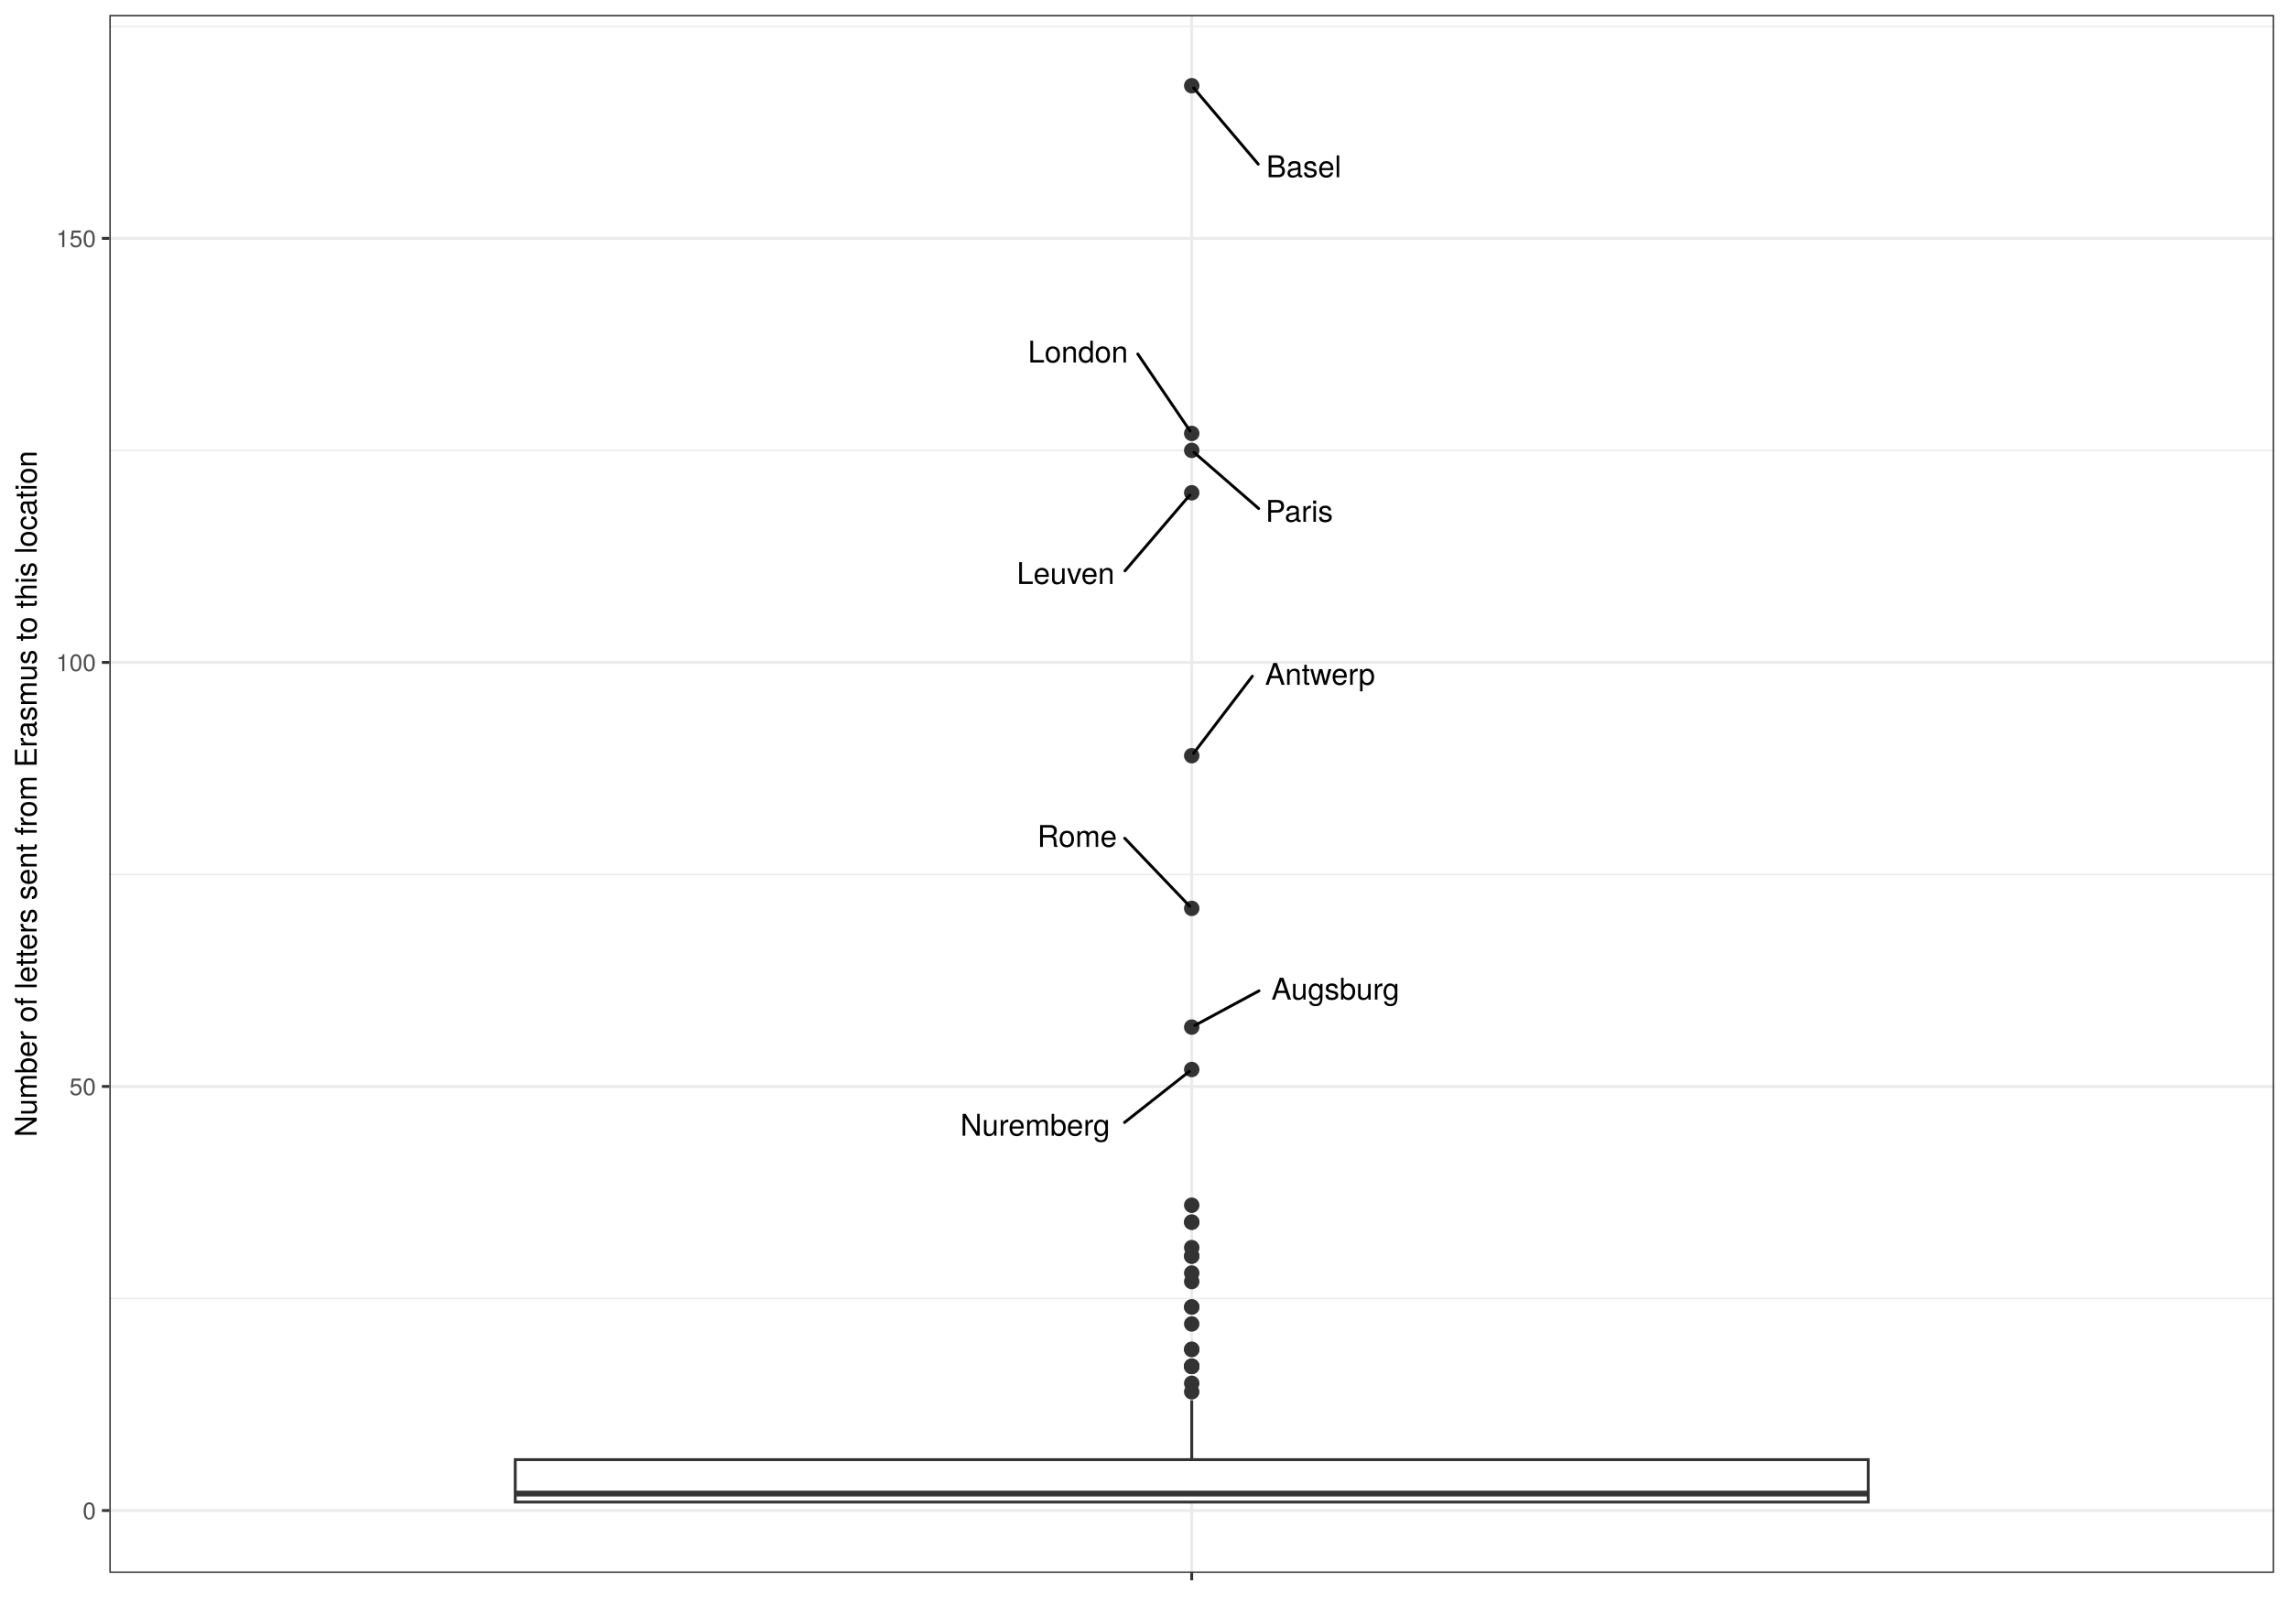
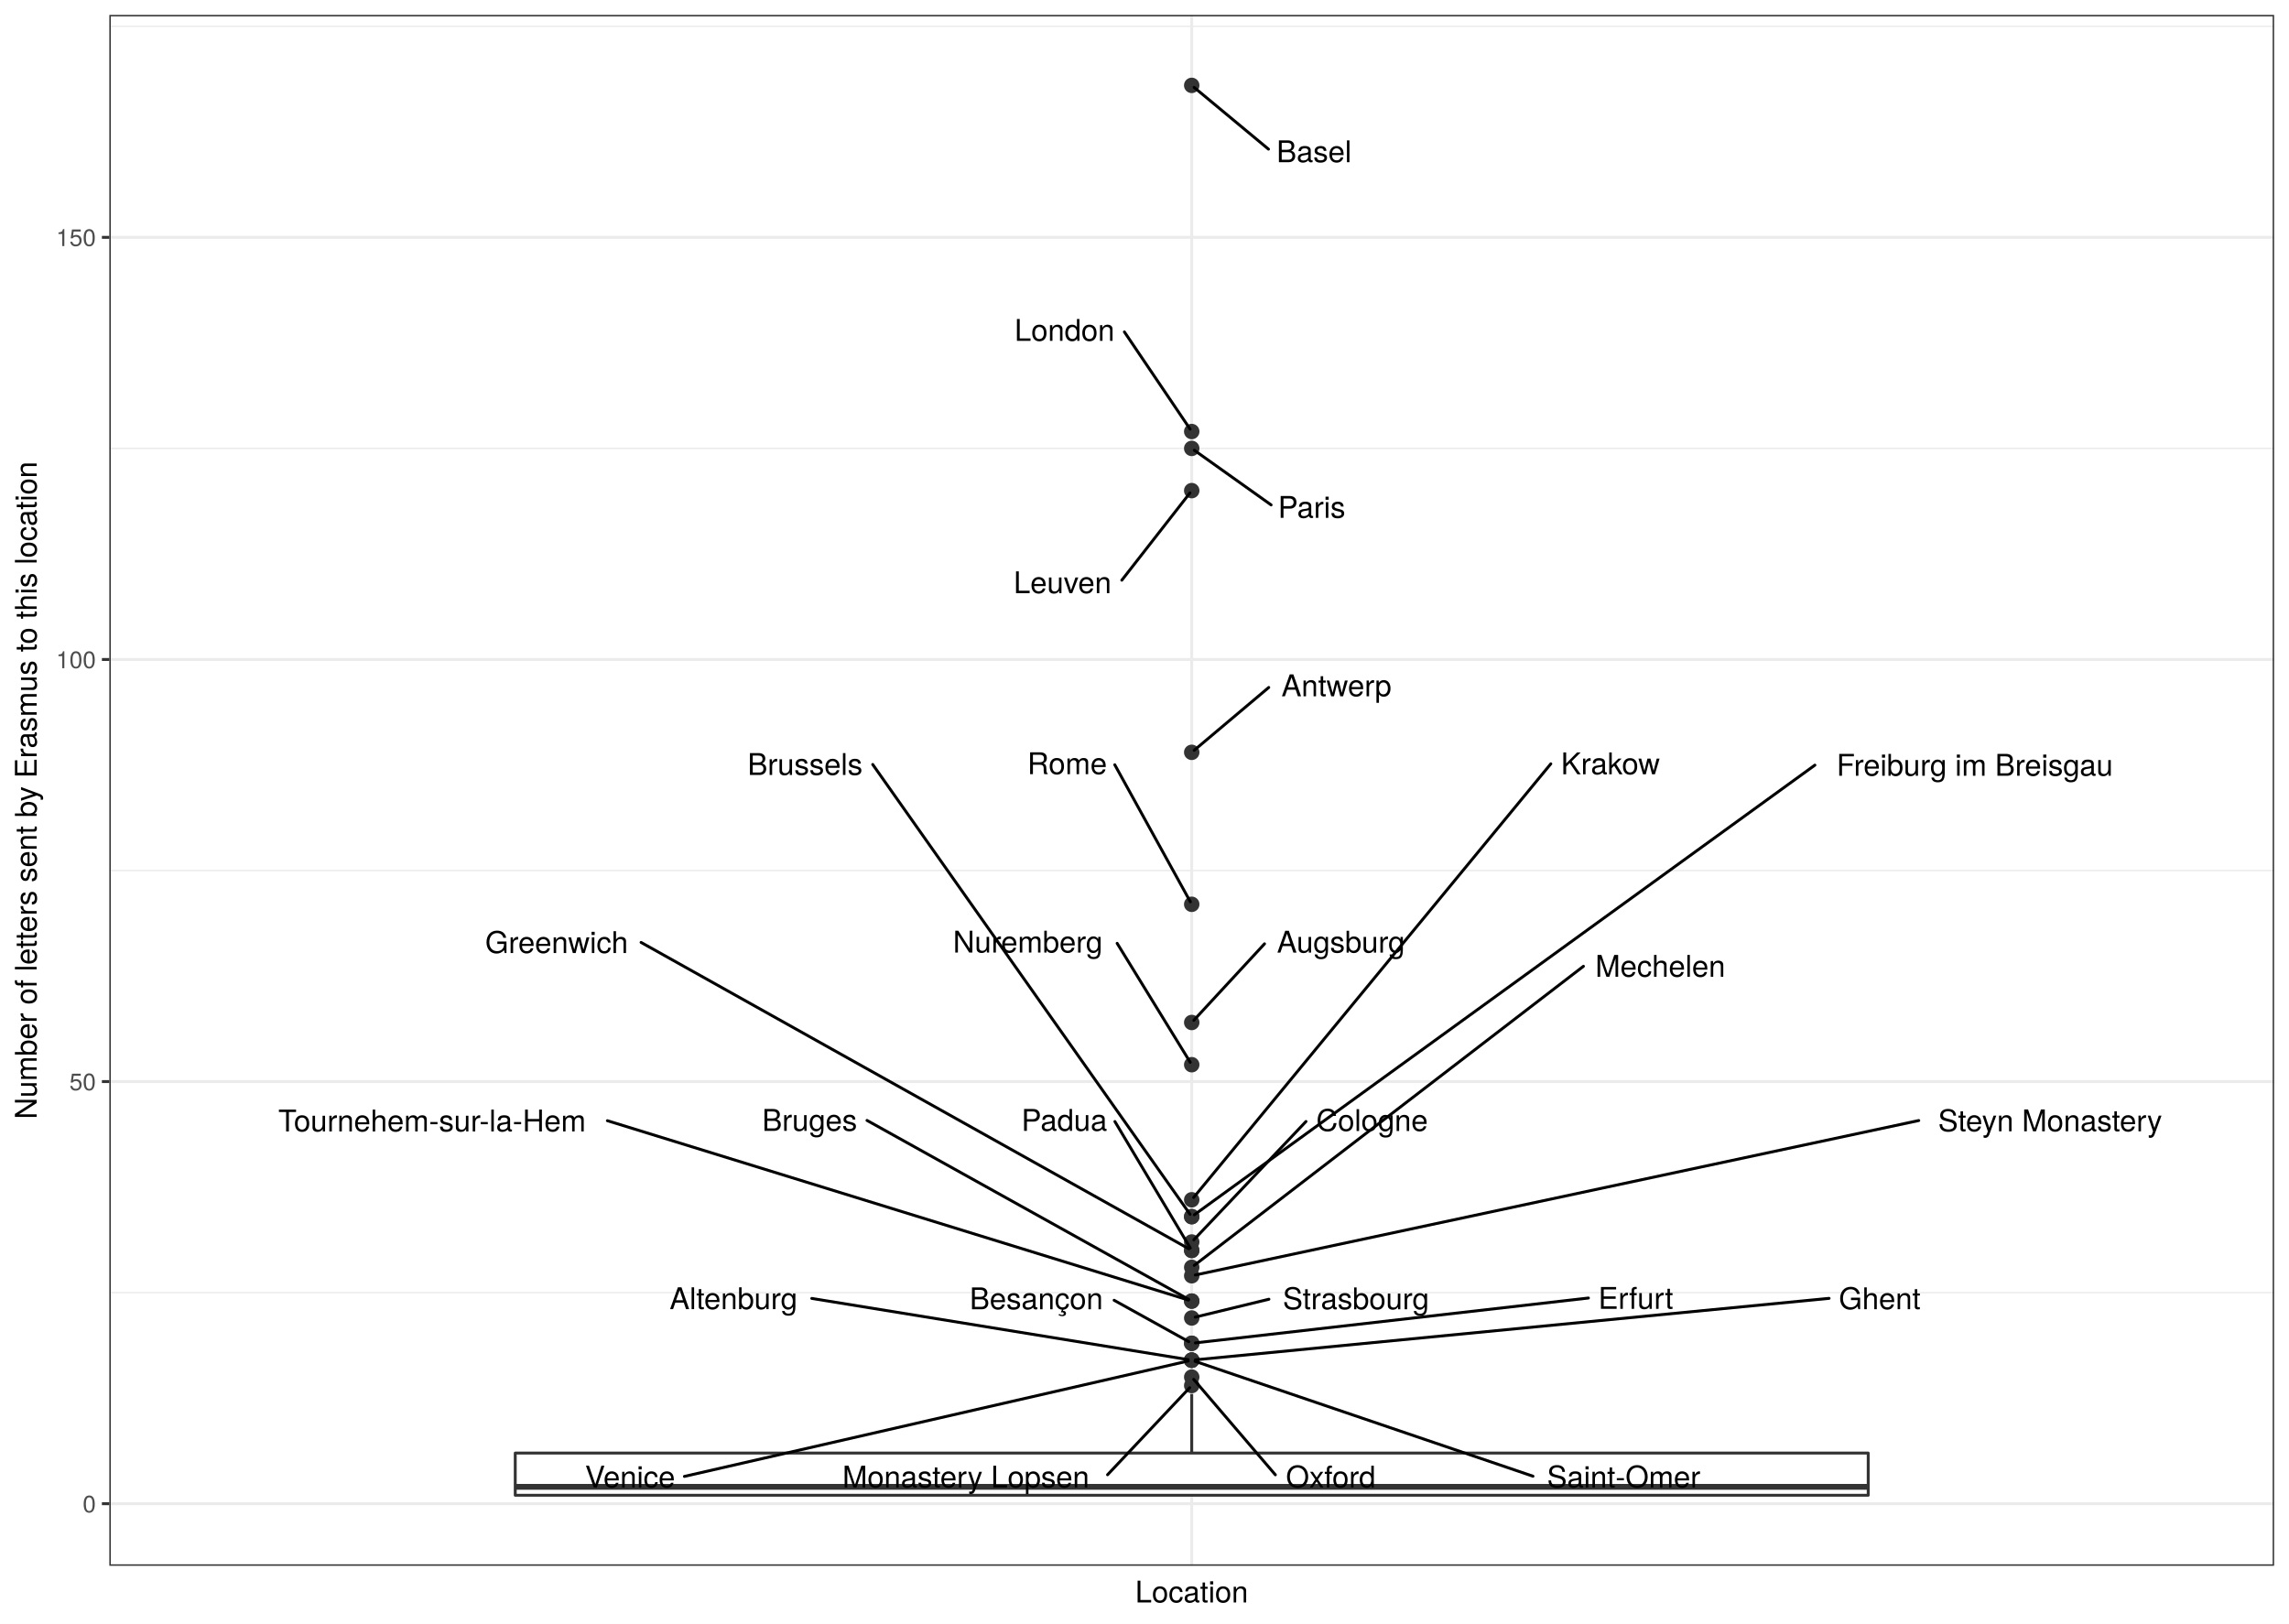
<svg xmlns="http://www.w3.org/2000/svg" class="svglite" width="842.40pt" height="597.60pt" viewBox="0 0 842.40 597.60">
  <defs>
    <style type="text/css">
    .svglite line, .svglite polyline, .svglite polygon, .svglite path, .svglite rect, .svglite circle {
      fill: none;
      stroke: #000000;
      stroke-linecap: round;
      stroke-linejoin: round;
      stroke-miterlimit: 10.00;
    }
    .svglite text {
      white-space: pre;
    }
  </style>
  </defs>
  <rect width="100%" height="100%" style="stroke: none; fill: #FFFFFF;" />
  <defs>
    <clipPath id="cpMC4wMHw4NDIuNDB8MC4wMHw1OTcuNjA=">
      <rect x="0.00" y="0.00" width="842.40" height="597.60" />
    </clipPath>
  </defs>
  <g clip-path="url(#cpMC4wMHw4NDIuNDB8MC4wMHw1OTcuNjA=)">
    <rect x="0" y="-0" width="842.40" height="597.60" style="stroke-width: 1.07; stroke: #FFFFFF; fill: #FFFFFF;" />
  </g>
  <defs>
-     <clipPath id="cpNDAuMjR8ODM2LjkyfDUuNDh8NTc4Ljk1">
-       <rect x="40.24" y="5.48" width="796.68" height="573.47" />
+     <clipPath id="cpNDAuMjR8ODM2LjkyfDUuNDh8NTc2LjMz">
+       <rect x="40.24" y="5.48" width="796.68" height="570.85" />
    </clipPath>
  </defs>
-   <g clip-path="url(#cpNDAuMjR8ODM2LjkyfDUuNDh8NTc4Ljk1)">
-     <rect x="40.24" y="5.48" width="796.68" height="573.47" style="stroke-width: 1.07; stroke: none; fill: #FFFFFF;" />
-     <polyline points="40.24,477.96 836.92,477.96 " style="stroke-width: 0.53; stroke: #EBEBEB; stroke-linecap: butt;" />
-     <polyline points="40.24,321.87 836.92,321.87 " style="stroke-width: 0.53; stroke: #EBEBEB; stroke-linecap: butt;" />
-     <polyline points="40.24,165.78 836.92,165.78 " style="stroke-width: 0.53; stroke: #EBEBEB; stroke-linecap: butt;" />
-     <polyline points="40.24,9.69 836.92,9.69 " style="stroke-width: 0.53; stroke: #EBEBEB; stroke-linecap: butt;" />
-     <polyline points="40.24,556.00 836.92,556.00 " style="stroke-width: 1.07; stroke: #EBEBEB; stroke-linecap: butt;" />
-     <polyline points="40.24,399.91 836.92,399.91 " style="stroke-width: 1.07; stroke: #EBEBEB; stroke-linecap: butt;" />
-     <polyline points="40.24,243.83 836.92,243.83 " style="stroke-width: 1.07; stroke: #EBEBEB; stroke-linecap: butt;" />
-     <polyline points="40.24,87.74 836.92,87.74 " style="stroke-width: 1.07; stroke: #EBEBEB; stroke-linecap: butt;" />
-     <polyline points="438.58,578.95 438.58,5.48 " style="stroke-width: 1.07; stroke: #EBEBEB; stroke-linecap: butt;" />
-     <circle cx="438.58" cy="31.55" r="2.49" style="stroke-width: 0.71; stroke: #333333; fill: #333333;" />
-     <circle cx="438.58" cy="159.54" r="2.49" style="stroke-width: 0.71; stroke: #333333; fill: #333333;" />
-     <circle cx="438.58" cy="165.78" r="2.49" style="stroke-width: 0.71; stroke: #333333; fill: #333333;" />
-     <circle cx="438.58" cy="181.39" r="2.49" style="stroke-width: 0.71; stroke: #333333; fill: #333333;" />
-     <circle cx="438.58" cy="278.16" r="2.49" style="stroke-width: 0.71; stroke: #333333; fill: #333333;" />
-     <circle cx="438.58" cy="334.36" r="2.49" style="stroke-width: 0.71; stroke: #333333; fill: #333333;" />
-     <circle cx="438.58" cy="378.06" r="2.49" style="stroke-width: 0.71; stroke: #333333; fill: #333333;" />
-     <circle cx="438.58" cy="393.67" r="2.49" style="stroke-width: 0.71; stroke: #333333; fill: #333333;" />
-     <circle cx="438.58" cy="443.62" r="2.49" style="stroke-width: 0.71; stroke: #333333; fill: #333333;" />
-     <circle cx="438.58" cy="449.86" r="2.49" style="stroke-width: 0.71; stroke: #333333; fill: #333333;" />
-     <circle cx="438.58" cy="449.86" r="2.49" style="stroke-width: 0.71; stroke: #333333; fill: #333333;" />
-     <circle cx="438.58" cy="459.23" r="2.49" style="stroke-width: 0.71; stroke: #333333; fill: #333333;" />
-     <circle cx="438.58" cy="462.35" r="2.49" style="stroke-width: 0.71; stroke: #333333; fill: #333333;" />
-     <circle cx="438.58" cy="462.35" r="2.49" style="stroke-width: 0.71; stroke: #333333; fill: #333333;" />
-     <circle cx="438.58" cy="468.59" r="2.49" style="stroke-width: 0.71; stroke: #333333; fill: #333333;" />
-     <circle cx="438.58" cy="471.71" r="2.49" style="stroke-width: 0.71; stroke: #333333; fill: #333333;" />
-     <circle cx="438.58" cy="481.08" r="2.49" style="stroke-width: 0.71; stroke: #333333; fill: #333333;" />
-     <circle cx="438.58" cy="481.08" r="2.49" style="stroke-width: 0.71; stroke: #333333; fill: #333333;" />
-     <circle cx="438.58" cy="487.32" r="2.49" style="stroke-width: 0.71; stroke: #333333; fill: #333333;" />
-     <circle cx="438.58" cy="496.69" r="2.49" style="stroke-width: 0.71; stroke: #333333; fill: #333333;" />
-     <circle cx="438.58" cy="496.69" r="2.49" style="stroke-width: 0.71; stroke: #333333; fill: #333333;" />
-     <circle cx="438.58" cy="502.93" r="2.49" style="stroke-width: 0.71; stroke: #333333; fill: #333333;" />
-     <circle cx="438.58" cy="502.93" r="2.49" style="stroke-width: 0.71; stroke: #333333; fill: #333333;" />
-     <circle cx="438.58" cy="502.93" r="2.49" style="stroke-width: 0.71; stroke: #333333; fill: #333333;" />
-     <circle cx="438.58" cy="502.93" r="2.49" style="stroke-width: 0.71; stroke: #333333; fill: #333333;" />
-     <circle cx="438.58" cy="509.17" r="2.49" style="stroke-width: 0.71; stroke: #333333; fill: #333333;" />
-     <circle cx="438.58" cy="512.30" r="2.49" style="stroke-width: 0.71; stroke: #333333; fill: #333333;" />
-     <line x1="438.58" y1="537.27" x2="438.58" y2="515.42" style="stroke-width: 1.07; stroke: #333333; stroke-linecap: butt;" />
-     <line x1="438.58" y1="552.88" x2="438.58" y2="552.88" style="stroke-width: 1.07; stroke: #333333; stroke-linecap: butt;" />
-     <polygon points="189.62,537.27 189.62,552.88 687.54,552.88 687.54,537.27 189.62,537.27 " style="stroke-width: 1.07; stroke: #333333; stroke-linecap: butt; stroke-linejoin: miter; fill: #FFFFFF;" />
-     <line x1="189.62" y1="549.76" x2="687.54" y2="549.76" style="stroke-width: 2.13; stroke: #333333; stroke-linecap: butt; stroke-linejoin: miter;" />
-     <line x1="463.05" y1="60.40" x2="439.29" y2="32.38" style="stroke-width: 1.07;" />
-     <line x1="418.74" y1="130.31" x2="437.98" y2="158.66" style="stroke-width: 1.07;" />
-     <line x1="463.22" y1="187.18" x2="439.45" y2="166.54" style="stroke-width: 1.07;" />
-     <line x1="414.01" y1="210.12" x2="437.87" y2="182.22" style="stroke-width: 1.07;" />
-     <line x1="460.90" y1="248.90" x2="439.24" y2="277.31" style="stroke-width: 1.07;" />
-     <line x1="413.93" y1="308.55" x2="437.81" y2="333.55" style="stroke-width: 1.07;" />
-     <line x1="463.35" y1="364.71" x2="439.67" y2="377.47" style="stroke-width: 1.07;" />
-     <line x1="413.85" y1="413.15" x2="437.66" y2="394.39" style="stroke-width: 1.07;" />
-     <text x="479.82" y="65.24" text-anchor="middle" style="font-size: 11.04px; font-family: &quot;TeX Gyre Heros&quot;;" textLength="29.93px" lengthAdjust="spacingAndGlyphs">Basel</text>
-     <text x="396.72" y="133.43" text-anchor="middle" style="font-size: 11.04px; font-family: &quot;TeX Gyre Heros&quot;;" textLength="40.43px" lengthAdjust="spacingAndGlyphs">London</text>
-     <text x="478.15" y="192.07" text-anchor="middle" style="font-size: 11.04px; font-family: &quot;TeX Gyre Heros&quot;;" textLength="26.27px" lengthAdjust="spacingAndGlyphs">Paris</text>
-     <text x="392.19" y="214.96" text-anchor="middle" style="font-size: 11.04px; font-family: &quot;TeX Gyre Heros&quot;;" textLength="40.05px" lengthAdjust="spacingAndGlyphs">Leuven</text>
-     <text x="485.81" y="252.07" text-anchor="middle" style="font-size: 11.04px; font-family: &quot;TeX Gyre Heros&quot;;" textLength="46.21px" lengthAdjust="spacingAndGlyphs">Antwerp</text>
-     <text x="396.41" y="311.73" text-anchor="middle" style="font-size: 11.04px; font-family: &quot;TeX Gyre Heros&quot;;" textLength="31.44px" lengthAdjust="spacingAndGlyphs">Rome</text>
-     <text x="491.45" y="367.94" text-anchor="middle" style="font-size: 11.04px; font-family: &quot;TeX Gyre Heros&quot;;" textLength="52.61px" lengthAdjust="spacingAndGlyphs">Augsburg</text>
-     <text x="380.95" y="418.04" text-anchor="middle" style="font-size: 11.04px; font-family: &quot;TeX Gyre Heros&quot;;" textLength="62.19px" lengthAdjust="spacingAndGlyphs">Nuremberg</text>
-     <rect x="40.24" y="5.48" width="796.68" height="573.47" style="stroke-width: 1.07; stroke: #333333;" />
+   <g clip-path="url(#cpNDAuMjR8ODM2LjkyfDUuNDh8NTc2LjMz)">
+     <rect x="40.24" y="5.48" width="796.68" height="570.85" style="stroke-width: 1.07; stroke: none; fill: #FFFFFF;" />
+     <polyline points="40.24,475.80 836.92,475.80 " style="stroke-width: 0.53; stroke: #EBEBEB; stroke-linecap: butt;" />
+     <polyline points="40.24,320.43 836.92,320.43 " style="stroke-width: 0.53; stroke: #EBEBEB; stroke-linecap: butt;" />
+     <polyline points="40.24,165.05 836.92,165.05 " style="stroke-width: 0.53; stroke: #EBEBEB; stroke-linecap: butt;" />
+     <polyline points="40.24,9.67 836.92,9.67 " style="stroke-width: 0.53; stroke: #EBEBEB; stroke-linecap: butt;" />
+     <polyline points="40.24,553.49 836.92,553.49 " style="stroke-width: 1.07; stroke: #EBEBEB; stroke-linecap: butt;" />
+     <polyline points="40.24,398.11 836.92,398.11 " style="stroke-width: 1.07; stroke: #EBEBEB; stroke-linecap: butt;" />
+     <polyline points="40.24,242.74 836.92,242.74 " style="stroke-width: 1.07; stroke: #EBEBEB; stroke-linecap: butt;" />
+     <polyline points="40.24,87.36 836.92,87.36 " style="stroke-width: 1.07; stroke: #EBEBEB; stroke-linecap: butt;" />
+     <polyline points="438.58,576.33 438.58,5.48 " style="stroke-width: 1.07; stroke: #EBEBEB; stroke-linecap: butt;" />
+     <circle cx="438.58" cy="31.43" r="2.49" style="stroke-width: 0.71; stroke: #333333; fill: #333333;" />
+     <circle cx="438.58" cy="158.84" r="2.49" style="stroke-width: 0.71; stroke: #333333; fill: #333333;" />
+     <circle cx="438.58" cy="165.05" r="2.49" style="stroke-width: 0.71; stroke: #333333; fill: #333333;" />
+     <circle cx="438.58" cy="180.59" r="2.49" style="stroke-width: 0.71; stroke: #333333; fill: #333333;" />
+     <circle cx="438.58" cy="276.92" r="2.49" style="stroke-width: 0.71; stroke: #333333; fill: #333333;" />
+     <circle cx="438.58" cy="332.86" r="2.49" style="stroke-width: 0.71; stroke: #333333; fill: #333333;" />
+     <circle cx="438.58" cy="376.36" r="2.49" style="stroke-width: 0.71; stroke: #333333; fill: #333333;" />
+     <circle cx="438.58" cy="391.90" r="2.49" style="stroke-width: 0.71; stroke: #333333; fill: #333333;" />
+     <circle cx="438.58" cy="441.62" r="2.49" style="stroke-width: 0.71; stroke: #333333; fill: #333333;" />
+     <circle cx="438.58" cy="447.83" r="2.49" style="stroke-width: 0.71; stroke: #333333; fill: #333333;" />
+     <circle cx="438.58" cy="447.83" r="2.49" style="stroke-width: 0.71; stroke: #333333; fill: #333333;" />
+     <circle cx="438.58" cy="457.16" r="2.49" style="stroke-width: 0.71; stroke: #333333; fill: #333333;" />
+     <circle cx="438.58" cy="460.26" r="2.49" style="stroke-width: 0.71; stroke: #333333; fill: #333333;" />
+     <circle cx="438.58" cy="460.26" r="2.49" style="stroke-width: 0.71; stroke: #333333; fill: #333333;" />
+     <circle cx="438.58" cy="466.48" r="2.49" style="stroke-width: 0.71; stroke: #333333; fill: #333333;" />
+     <circle cx="438.58" cy="469.59" r="2.49" style="stroke-width: 0.71; stroke: #333333; fill: #333333;" />
+     <circle cx="438.58" cy="478.91" r="2.49" style="stroke-width: 0.71; stroke: #333333; fill: #333333;" />
+     <circle cx="438.58" cy="478.91" r="2.49" style="stroke-width: 0.71; stroke: #333333; fill: #333333;" />
+     <circle cx="438.58" cy="485.13" r="2.49" style="stroke-width: 0.71; stroke: #333333; fill: #333333;" />
+     <circle cx="438.58" cy="494.45" r="2.49" style="stroke-width: 0.71; stroke: #333333; fill: #333333;" />
+     <circle cx="438.58" cy="494.45" r="2.49" style="stroke-width: 0.71; stroke: #333333; fill: #333333;" />
+     <circle cx="438.58" cy="500.66" r="2.49" style="stroke-width: 0.71; stroke: #333333; fill: #333333;" />
+     <circle cx="438.58" cy="500.66" r="2.49" style="stroke-width: 0.71; stroke: #333333; fill: #333333;" />
+     <circle cx="438.58" cy="500.66" r="2.49" style="stroke-width: 0.71; stroke: #333333; fill: #333333;" />
+     <circle cx="438.58" cy="500.66" r="2.49" style="stroke-width: 0.71; stroke: #333333; fill: #333333;" />
+     <circle cx="438.58" cy="506.88" r="2.49" style="stroke-width: 0.71; stroke: #333333; fill: #333333;" />
+     <circle cx="438.58" cy="509.99" r="2.49" style="stroke-width: 0.71; stroke: #333333; fill: #333333;" />
+     <line x1="438.58" y1="534.85" x2="438.58" y2="513.09" style="stroke-width: 1.07; stroke: #333333; stroke-linecap: butt;" />
+     <line x1="438.58" y1="550.38" x2="438.58" y2="550.38" style="stroke-width: 1.07; stroke: #333333; stroke-linecap: butt;" />
+     <polygon points="189.62,534.85 189.62,550.38 687.54,550.38 687.54,534.85 189.62,534.85 " style="stroke-width: 1.07; stroke: #333333; fill: #FFFFFF;" />
+     <line x1="189.62" y1="547.28" x2="687.54" y2="547.28" style="stroke-width: 2.13; stroke: #333333; stroke-linecap: butt;" />
+     <line x1="466.83" y1="54.90" x2="439.47" y2="32.17" style="stroke-width: 1.07;" />
+     <line x1="413.80" y1="122.17" x2="437.99" y2="157.96" style="stroke-width: 1.07;" />
+     <line x1="467.80" y1="185.85" x2="439.55" y2="165.74" style="stroke-width: 1.07;" />
+     <line x1="412.85" y1="213.56" x2="437.92" y2="181.44" style="stroke-width: 1.07;" />
+     <line x1="466.93" y1="253.04" x2="439.47" y2="276.18" style="stroke-width: 1.07;" />
+     <line x1="410.26" y1="281.50" x2="438.08" y2="331.95" style="stroke-width: 1.07;" />
+     <line x1="465.37" y1="347.40" x2="439.34" y2="375.55" style="stroke-width: 1.07;" />
+     <line x1="411.13" y1="347.22" x2="438.03" y2="391.01" style="stroke-width: 1.07;" />
+     <line x1="570.73" y1="281.15" x2="439.28" y2="440.78" style="stroke-width: 1.07;" />
+     <line x1="321.18" y1="281.39" x2="437.97" y2="446.96" style="stroke-width: 1.07;" />
+     <line x1="667.92" y1="281.63" x2="439.54" y2="447.14" style="stroke-width: 1.07;" />
+     <line x1="480.63" y1="412.80" x2="439.35" y2="456.35" style="stroke-width: 1.07;" />
+     <line x1="235.93" y1="346.89" x2="437.51" y2="459.66" style="stroke-width: 1.07;" />
+     <line x1="410.31" y1="412.82" x2="438.05" y2="459.37" style="stroke-width: 1.07;" />
+     <line x1="582.74" y1="355.67" x2="439.51" y2="465.77" style="stroke-width: 1.07;" />
+     <line x1="706.14" y1="412.45" x2="439.89" y2="469.31" style="stroke-width: 1.07;" />
+     <line x1="319.08" y1="412.41" x2="437.51" y2="478.31" style="stroke-width: 1.07;" />
+     <line x1="223.53" y1="412.51" x2="437.33" y2="478.52" style="stroke-width: 1.07;" />
+     <line x1="466.99" y1="478.22" x2="439.87" y2="484.81" style="stroke-width: 1.07;" />
+     <line x1="410.02" y1="478.61" x2="437.50" y2="493.85" style="stroke-width: 1.07;" />
+     <line x1="584.57" y1="477.78" x2="439.93" y2="494.29" style="stroke-width: 1.07;" />
+     <line x1="298.75" y1="477.93" x2="437.25" y2="500.45" style="stroke-width: 1.07;" />
+     <line x1="673.14" y1="477.90" x2="439.93" y2="500.53" style="stroke-width: 1.07;" />
+     <line x1="564.17" y1="543.37" x2="439.81" y2="501.08" style="stroke-width: 1.07;" />
+     <line x1="251.88" y1="543.44" x2="437.28" y2="500.96" style="stroke-width: 1.07;" />
+     <line x1="469.36" y1="542.85" x2="439.30" y2="507.71" style="stroke-width: 1.07;" />
+     <line x1="407.60" y1="542.83" x2="437.82" y2="510.79" style="stroke-width: 1.07;" />
+     <text x="483.60" y="59.70" text-anchor="middle" style="font-size: 11.04px; font-family: &quot;TeX Gyre Heros&quot;;" textLength="29.93px" lengthAdjust="spacingAndGlyphs">Basel</text>
+     <text x="391.78" y="125.46" text-anchor="middle" style="font-size: 11.04px; font-family: &quot;TeX Gyre Heros&quot;;" textLength="40.43px" lengthAdjust="spacingAndGlyphs">London</text>
+     <text x="482.73" y="190.62" text-anchor="middle" style="font-size: 11.04px; font-family: &quot;TeX Gyre Heros&quot;;" textLength="26.27px" lengthAdjust="spacingAndGlyphs">Paris</text>
+     <text x="391.03" y="218.34" text-anchor="middle" style="font-size: 11.04px; font-family: &quot;TeX Gyre Heros&quot;;" textLength="40.05px" lengthAdjust="spacingAndGlyphs">Leuven</text>
+     <text x="491.84" y="256.28" text-anchor="middle" style="font-size: 11.04px; font-family: &quot;TeX Gyre Heros&quot;;" textLength="46.21px" lengthAdjust="spacingAndGlyphs">Antwerp</text>
+     <text x="392.74" y="284.96" text-anchor="middle" style="font-size: 11.04px; font-family: &quot;TeX Gyre Heros&quot;;" textLength="31.44px" lengthAdjust="spacingAndGlyphs">Rome</text>
+     <text x="493.47" y="350.65" text-anchor="middle" style="font-size: 11.04px; font-family: &quot;TeX Gyre Heros&quot;;" textLength="52.61px" lengthAdjust="spacingAndGlyphs">Augsburg</text>
+     <text x="378.24" y="350.62" text-anchor="middle" style="font-size: 11.04px; font-family: &quot;TeX Gyre Heros&quot;;" textLength="62.19px" lengthAdjust="spacingAndGlyphs">Nuremberg</text>
+     <text x="592.68" y="285.01" text-anchor="middle" style="font-size: 11.04px; font-family: &quot;TeX Gyre Heros&quot;;" textLength="40.29px" lengthAdjust="spacingAndGlyphs">Krakow</text>
+     <text x="296.28" y="285.25" text-anchor="middle" style="font-size: 11.04px; font-family: &quot;TeX Gyre Heros&quot;;" textLength="46.19px" lengthAdjust="spacingAndGlyphs">Brussels</text>
+     <text x="726.75" y="285.55" text-anchor="middle" style="font-size: 11.04px; font-family: &quot;TeX Gyre Heros&quot;;" textLength="114.06px" lengthAdjust="spacingAndGlyphs">Freiburg im Breisgau</text>
+     <text x="504.95" y="416.31" text-anchor="middle" style="font-size: 11.04px; font-family: &quot;TeX Gyre Heros&quot;;" textLength="45.04px" lengthAdjust="spacingAndGlyphs">Cologne</text>
+     <text x="204.86" y="350.80" text-anchor="middle" style="font-size: 11.04px; font-family: &quot;TeX Gyre Heros&quot;;" textLength="58.55px" lengthAdjust="spacingAndGlyphs">Greenwich</text>
+     <text x="391.68" y="416.25" text-anchor="middle" style="font-size: 11.04px; font-family: &quot;TeX Gyre Heros&quot;;" textLength="33.67px" lengthAdjust="spacingAndGlyphs">Padua</text>
+     <text x="611.03" y="359.53" text-anchor="middle" style="font-size: 11.04px; font-family: &quot;TeX Gyre Heros&quot;;" textLength="53.00px" lengthAdjust="spacingAndGlyphs">Mechelen</text>
+     <text x="754.49" y="416.42" text-anchor="middle" style="font-size: 11.04px; font-family: &quot;TeX Gyre Heros&quot;;" textLength="93.09px" lengthAdjust="spacingAndGlyphs">Steyn Monastery</text>
+     <text x="297.96" y="416.25" text-anchor="middle" style="font-size: 11.04px; font-family: &quot;TeX Gyre Heros&quot;;" textLength="38.63px" lengthAdjust="spacingAndGlyphs">Bruges</text>
+     <text x="159.02" y="416.46" text-anchor="middle" style="font-size: 11.04px; font-family: &quot;TeX Gyre Heros&quot;;" textLength="125.42px" lengthAdjust="spacingAndGlyphs">Tournehem-sur-la-Hem</text>
+     <text x="499.01" y="481.92" text-anchor="middle" style="font-size: 11.04px; font-family: &quot;TeX Gyre Heros&quot;;" textLength="60.44px" lengthAdjust="spacingAndGlyphs">Strasbourg</text>
+     <text x="381.39" y="481.92" text-anchor="middle" style="font-size: 11.04px; font-family: &quot;TeX Gyre Heros&quot;;" textLength="53.65px" lengthAdjust="spacingAndGlyphs">Besançon</text>
+     <text x="601.99" y="481.76" text-anchor="middle" style="font-size: 11.04px; font-family: &quot;TeX Gyre Heros&quot;;" textLength="31.24px" lengthAdjust="spacingAndGlyphs">Erfurt</text>
+     <text x="269.93" y="481.88" text-anchor="middle" style="font-size: 11.04px; font-family: &quot;TeX Gyre Heros&quot;;" textLength="54.05px" lengthAdjust="spacingAndGlyphs">Altenburg</text>
+     <text x="691.77" y="481.90" text-anchor="middle" style="font-size: 11.04px; font-family: &quot;TeX Gyre Heros&quot;;" textLength="33.65px" lengthAdjust="spacingAndGlyphs">Ghent</text>
+     <text x="597.56" y="547.53" text-anchor="middle" style="font-size: 11.04px; font-family: &quot;TeX Gyre Heros&quot;;" textLength="63.19px" lengthAdjust="spacingAndGlyphs">Saint-Omer</text>
+     <text x="231.88" y="547.53" text-anchor="middle" style="font-size: 11.04px; font-family: &quot;TeX Gyre Heros&quot;;" textLength="36.39px" lengthAdjust="spacingAndGlyphs">Venice</text>
+     <text x="489.75" y="547.53" text-anchor="middle" style="font-size: 11.04px; font-family: &quot;TeX Gyre Heros&quot;;" textLength="37.18px" lengthAdjust="spacingAndGlyphs">Oxford</text>
+     <text x="355.46" y="547.53" text-anchor="middle" style="font-size: 11.04px; font-family: &quot;TeX Gyre Heros&quot;;" textLength="100.68px" lengthAdjust="spacingAndGlyphs">Monastery Lopsen</text>
+     <rect x="40.24" y="5.48" width="796.68" height="570.85" style="stroke-width: 1.07; stroke: #333333;" />
  </g>
  <g clip-path="url(#cpMC4wMHw4NDIuNDB8MC4wMHw1OTcuNjA=)">
-     <text x="35.31" y="559.21" text-anchor="end" style="font-size: 8.80px;fill: #4D4D4D; font-family: &quot;TeX Gyre Heros&quot;;" textLength="5.59px" lengthAdjust="spacingAndGlyphs">0</text>
-     <text x="35.31" y="403.12" text-anchor="end" style="font-size: 8.80px;fill: #4D4D4D; font-family: &quot;TeX Gyre Heros&quot;;" textLength="11.19px" lengthAdjust="spacingAndGlyphs">50</text>
-     <text x="35.31" y="247.03" text-anchor="end" style="font-size: 8.80px;fill: #4D4D4D; font-family: &quot;TeX Gyre Heros&quot;;" textLength="16.78px" lengthAdjust="spacingAndGlyphs">100</text>
-     <text x="35.31" y="90.95" text-anchor="end" style="font-size: 8.80px;fill: #4D4D4D; font-family: &quot;TeX Gyre Heros&quot;;" textLength="16.78px" lengthAdjust="spacingAndGlyphs">150</text>
-     <polyline points="37.50,556.00 40.24,556.00 " style="stroke-width: 1.07; stroke: #333333; stroke-linecap: butt;" />
-     <polyline points="37.50,399.91 40.24,399.91 " style="stroke-width: 1.07; stroke: #333333; stroke-linecap: butt;" />
-     <polyline points="37.50,243.83 40.24,243.83 " style="stroke-width: 1.07; stroke: #333333; stroke-linecap: butt;" />
-     <polyline points="37.50,87.74 40.24,87.74 " style="stroke-width: 1.07; stroke: #333333; stroke-linecap: butt;" />
-     <polyline points="438.58,581.68 438.58,578.95 " style="stroke-width: 1.07; stroke: #333333; stroke-linecap: butt;" />
-     <text x="438.58" y="590.29" text-anchor="middle" style="font-size: 8.80px;fill: #4D4D4D; font-family: &quot;TeX Gyre Heros&quot;;" textLength="2.79px" lengthAdjust="spacingAndGlyphs"> </text>
-     <text transform="translate(13.50,292.21) rotate(-90)" text-anchor="middle" style="font-size: 11.00px; font-family: &quot;TeX Gyre Heros&quot;;" textLength="289.76px" lengthAdjust="spacingAndGlyphs">Number of letters sent from Erasmus to this location</text>
+     <text x="35.31" y="556.70" text-anchor="end" style="font-size: 8.80px;fill: #4D4D4D; font-family: &quot;TeX Gyre Heros&quot;;" textLength="5.59px" lengthAdjust="spacingAndGlyphs">0</text>
+     <text x="35.31" y="401.32" text-anchor="end" style="font-size: 8.80px;fill: #4D4D4D; font-family: &quot;TeX Gyre Heros&quot;;" textLength="11.19px" lengthAdjust="spacingAndGlyphs">50</text>
+     <text x="35.31" y="245.95" text-anchor="end" style="font-size: 8.80px;fill: #4D4D4D; font-family: &quot;TeX Gyre Heros&quot;;" textLength="16.78px" lengthAdjust="spacingAndGlyphs">100</text>
+     <text x="35.31" y="90.57" text-anchor="end" style="font-size: 8.80px;fill: #4D4D4D; font-family: &quot;TeX Gyre Heros&quot;;" textLength="16.78px" lengthAdjust="spacingAndGlyphs">150</text>
+     <polyline points="37.50,553.49 40.24,553.49 " style="stroke-width: 1.07; stroke: #333333; stroke-linecap: butt;" />
+     <polyline points="37.50,398.11 40.24,398.11 " style="stroke-width: 1.07; stroke: #333333; stroke-linecap: butt;" />
+     <polyline points="37.50,242.74 40.24,242.74 " style="stroke-width: 1.07; stroke: #333333; stroke-linecap: butt;" />
+     <polyline points="37.50,87.36 40.24,87.36 " style="stroke-width: 1.07; stroke: #333333; stroke-linecap: butt;" />
+     <text x="438.58" y="589.83" text-anchor="middle" style="font-size: 11.00px; font-family: &quot;TeX Gyre Heros&quot;;" textLength="46.53px" lengthAdjust="spacingAndGlyphs">Location</text>
+     <text transform="translate(13.50,290.91) rotate(-90)" text-anchor="middle" style="font-size: 11.00px; font-family: &quot;TeX Gyre Heros&quot;;" textLength="277.66px" lengthAdjust="spacingAndGlyphs">Number of letters sent by Erasmus to this location</text>
  </g>
</svg>
